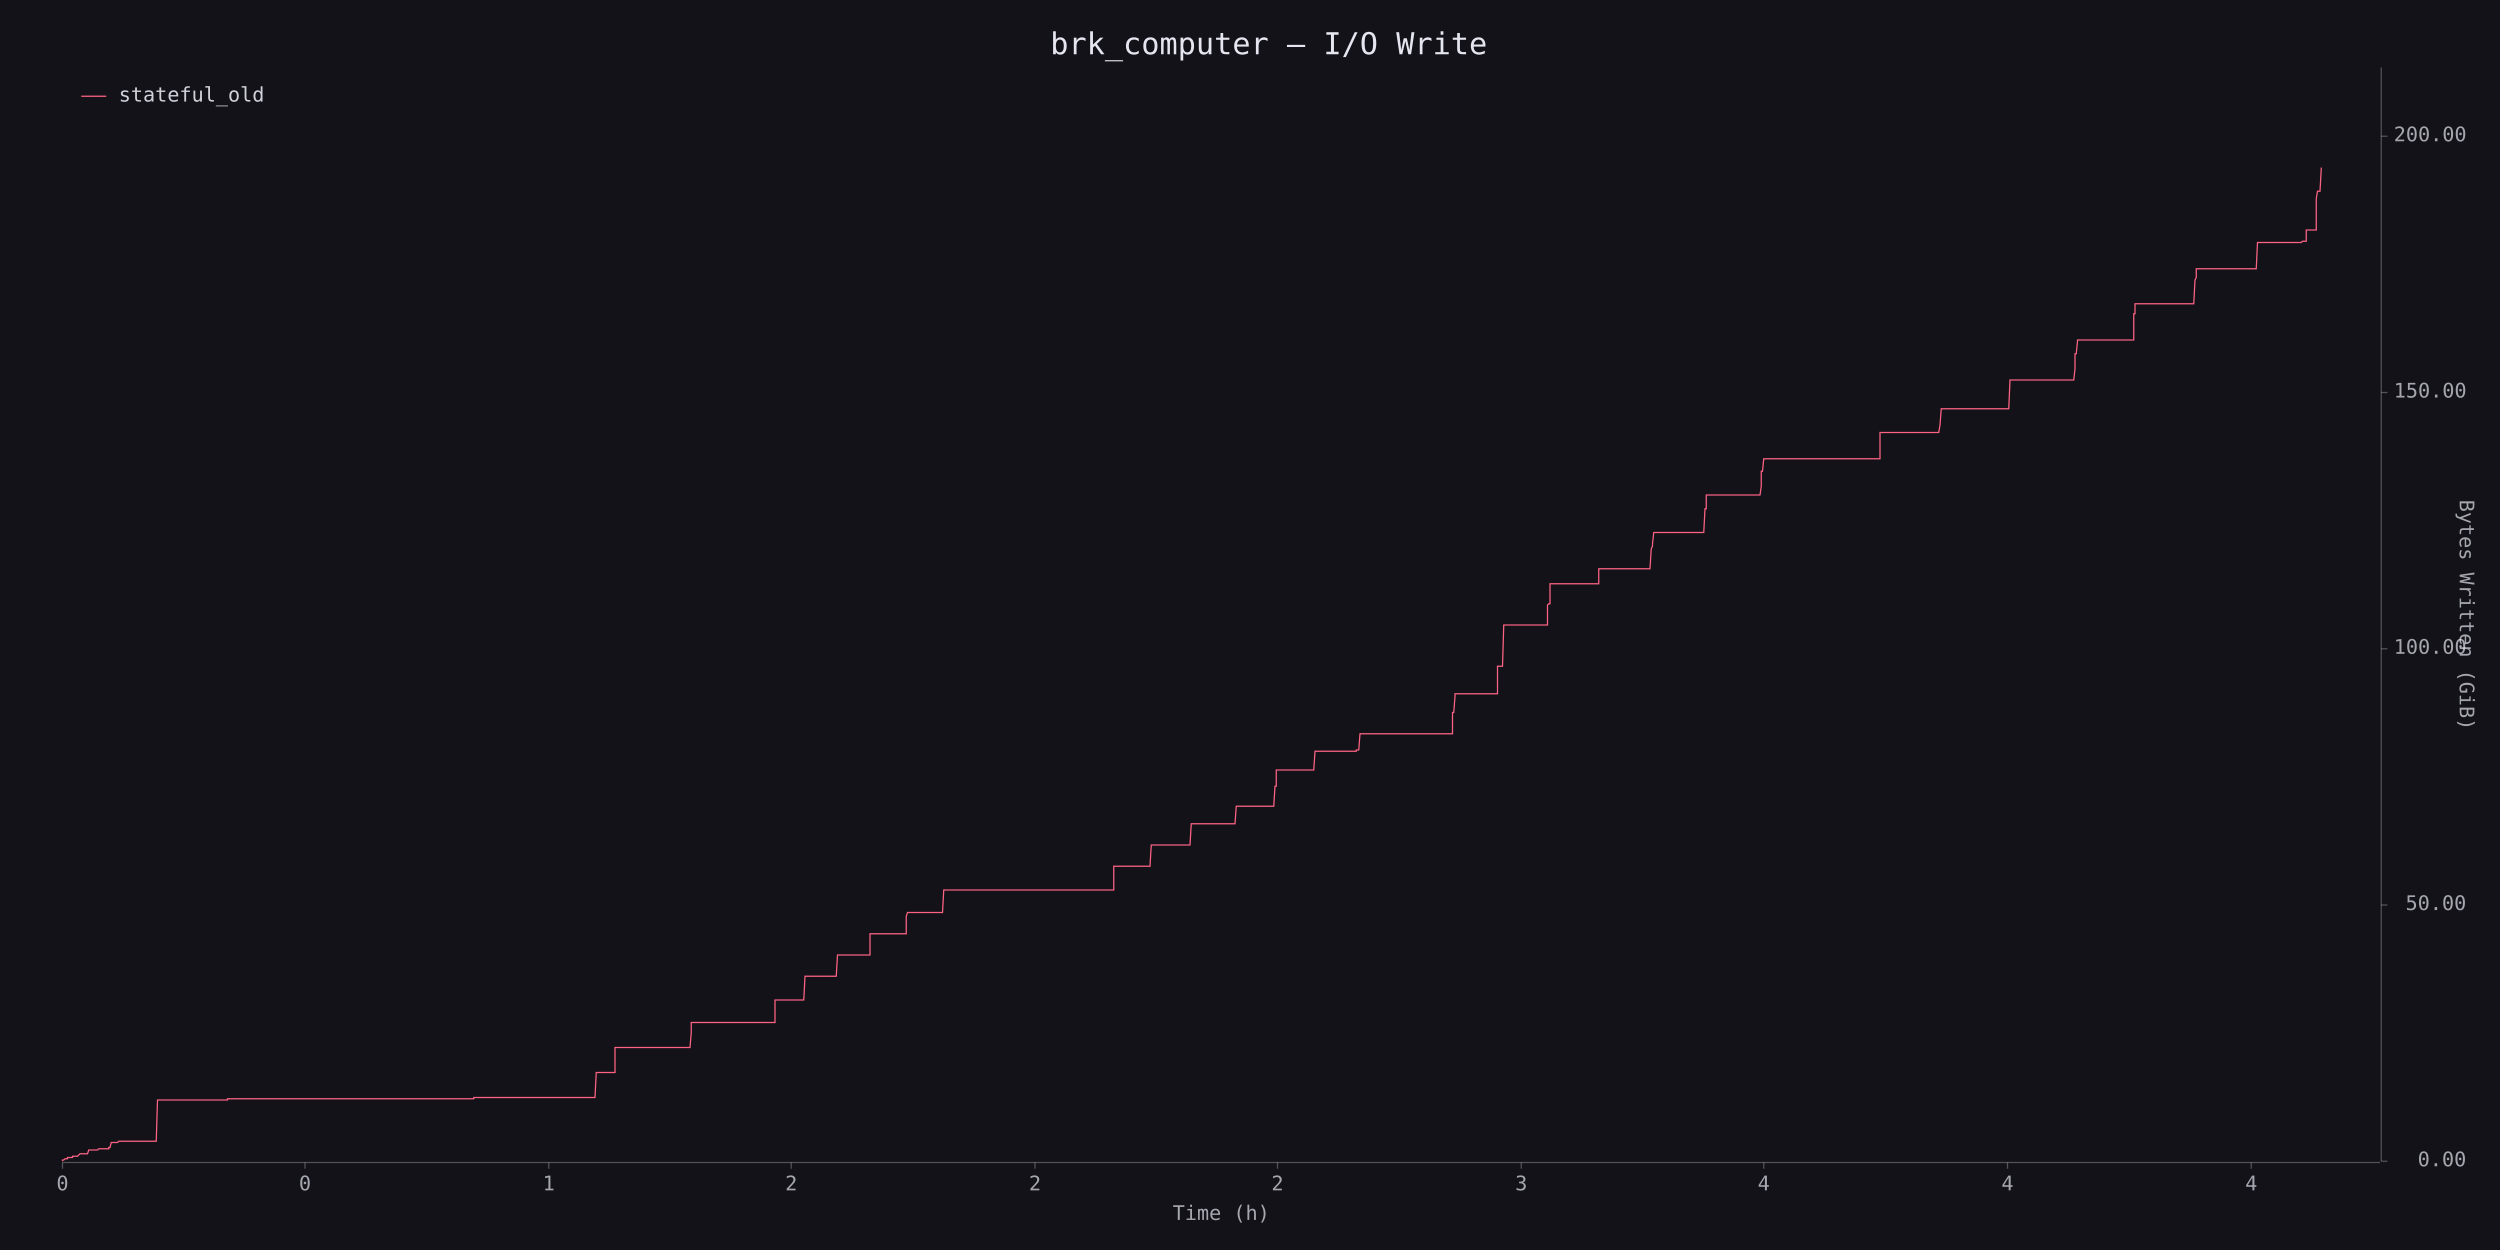
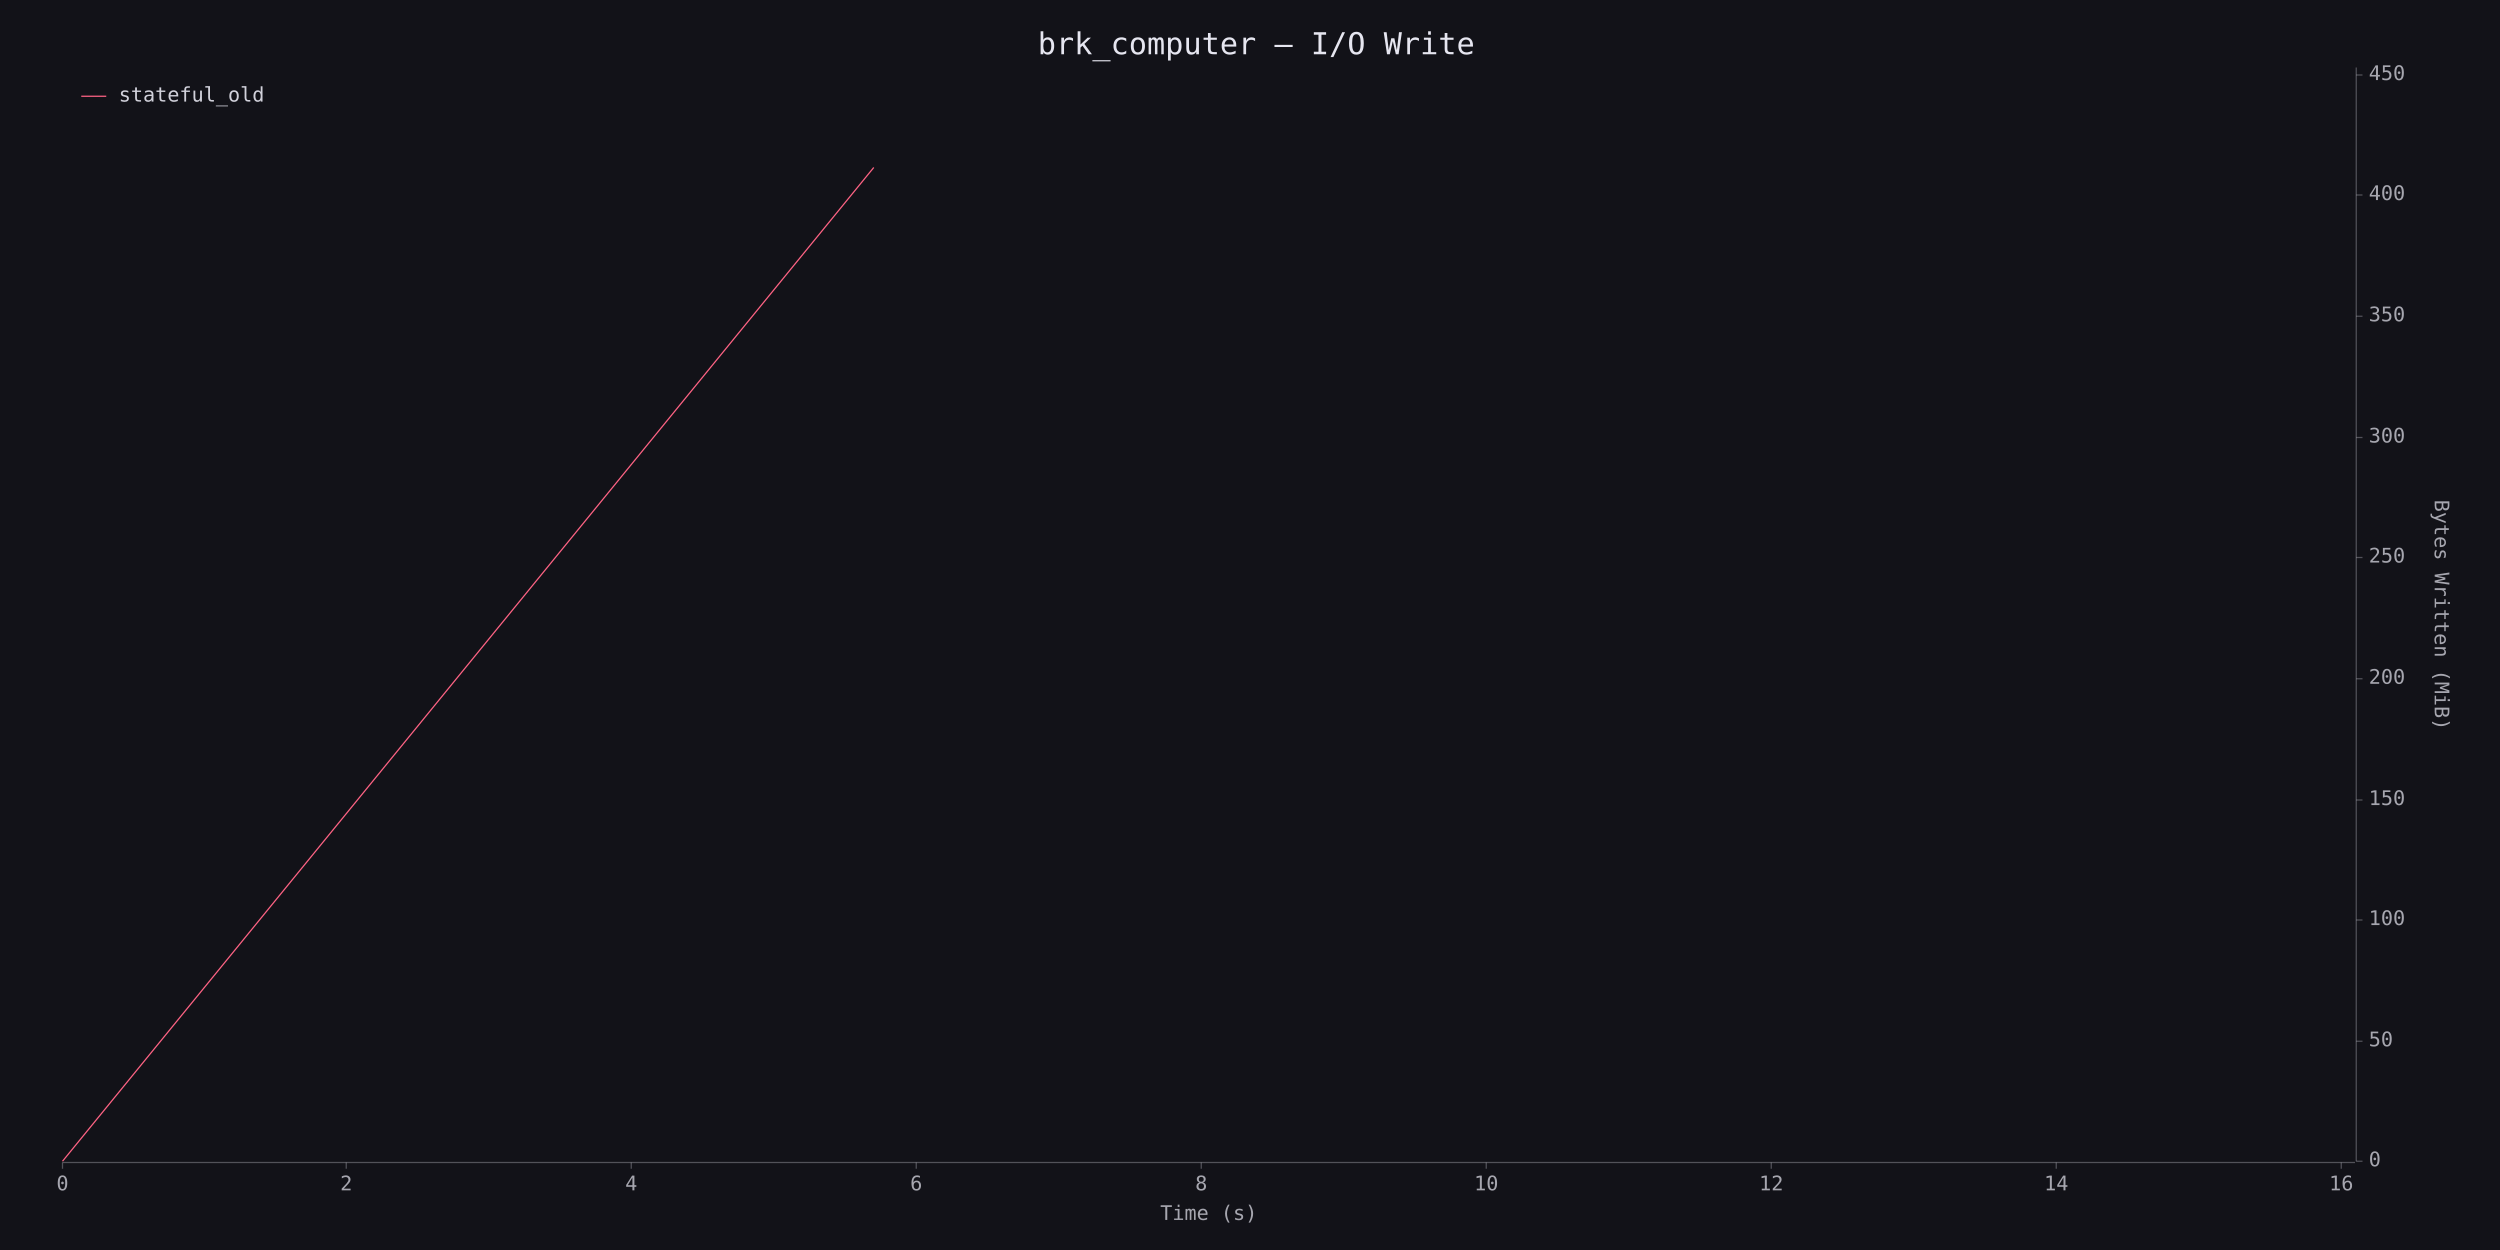
<svg xmlns="http://www.w3.org/2000/svg" width="2000" height="1000" viewBox="0 0 2000 1000">
  <rect x="0" y="0" width="2000" height="1000" opacity="1" fill="#121218" stroke="none" />
-   <text x="1015" y="25" dy="0.76em" text-anchor="middle" font-family="monospace" font-size="24.194" opacity="1" fill="#E6E6F0">
+   <text x="1005" y="25" dy="0.76em" text-anchor="middle" font-family="monospace" font-size="24.194" opacity="1" fill="#E6E6F0">
brk_computer — I/O Write
</text>
-   <text x="977" y="980" dy="-0.5ex" text-anchor="middle" font-family="monospace" font-size="16.129" opacity="0.7" fill="#E6E6F0">
- Time (h)
+   <text x="967" y="980" dy="-0.5ex" text-anchor="middle" font-family="monospace" font-size="16.129" opacity="0.7" fill="#E6E6F0">
+ Time (s)
</text>
-   <text x="1980" y="492" dy="0.76em" text-anchor="middle" font-family="monospace" font-size="16.129" opacity="0.7" fill="#E6E6F0" transform="rotate(90, 1980, 492)">
- Bytes Written (GiB)
+   <text x="1960" y="492" dy="0.76em" text-anchor="middle" font-family="monospace" font-size="16.129" opacity="0.7" fill="#E6E6F0" transform="rotate(90, 1960, 492)">
+ Bytes Written (MiB)
</text>
-   <polyline fill="none" opacity="0.3" stroke="#E6E6F0" stroke-width="1" points="50,930 1904,930 " />
+   <polyline fill="none" opacity="0.3" stroke="#E6E6F0" stroke-width="1" points="50,930 1884,930 " />
  <text x="50" y="940" dy="0.76em" text-anchor="middle" font-family="monospace" font-size="16.129" opacity="0.7" fill="#E6E6F0">
0
</text>
  <polyline fill="none" opacity="0.3" stroke="#E6E6F0" stroke-width="1" points="50,930 50,935 " />
-   <text x="244" y="940" dy="0.76em" text-anchor="middle" font-family="monospace" font-size="16.129" opacity="0.7" fill="#E6E6F0">
+   <text x="277" y="940" dy="0.76em" text-anchor="middle" font-family="monospace" font-size="16.129" opacity="0.7" fill="#E6E6F0">
+ 2
+ </text>
+   <polyline fill="none" opacity="0.3" stroke="#E6E6F0" stroke-width="1" points="277,930 277,935 " />
+   <text x="505" y="940" dy="0.76em" text-anchor="middle" font-family="monospace" font-size="16.129" opacity="0.7" fill="#E6E6F0">
+ 4
+ </text>
+   <polyline fill="none" opacity="0.3" stroke="#E6E6F0" stroke-width="1" points="505,930 505,935 " />
+   <text x="733" y="940" dy="0.76em" text-anchor="middle" font-family="monospace" font-size="16.129" opacity="0.7" fill="#E6E6F0">
+ 6
+ </text>
+   <polyline fill="none" opacity="0.3" stroke="#E6E6F0" stroke-width="1" points="733,930 733,935 " />
+   <text x="961" y="940" dy="0.76em" text-anchor="middle" font-family="monospace" font-size="16.129" opacity="0.7" fill="#E6E6F0">
+ 8
+ </text>
+   <polyline fill="none" opacity="0.3" stroke="#E6E6F0" stroke-width="1" points="961,930 961,935 " />
+   <text x="1189" y="940" dy="0.76em" text-anchor="middle" font-family="monospace" font-size="16.129" opacity="0.7" fill="#E6E6F0">
+ 10
+ </text>
+   <polyline fill="none" opacity="0.3" stroke="#E6E6F0" stroke-width="1" points="1189,930 1189,935 " />
+   <text x="1417" y="940" dy="0.76em" text-anchor="middle" font-family="monospace" font-size="16.129" opacity="0.7" fill="#E6E6F0">
+ 12
+ </text>
+   <polyline fill="none" opacity="0.3" stroke="#E6E6F0" stroke-width="1" points="1417,930 1417,935 " />
+   <text x="1645" y="940" dy="0.76em" text-anchor="middle" font-family="monospace" font-size="16.129" opacity="0.7" fill="#E6E6F0">
+ 14
+ </text>
+   <polyline fill="none" opacity="0.3" stroke="#E6E6F0" stroke-width="1" points="1645,930 1645,935 " />
+   <text x="1873" y="940" dy="0.76em" text-anchor="middle" font-family="monospace" font-size="16.129" opacity="0.7" fill="#E6E6F0">
+ 16
+ </text>
+   <polyline fill="none" opacity="0.3" stroke="#E6E6F0" stroke-width="1" points="1873,930 1873,935 " />
+   <polyline fill="none" opacity="0.3" stroke="#E6E6F0" stroke-width="1" points="1885,54 1885,929 " />
+   <text x="1895" y="929" dy="0.5ex" text-anchor="start" font-family="monospace" font-size="16.129" opacity="0.7" fill="#E6E6F0">
0
</text>
-   <polyline fill="none" opacity="0.3" stroke="#E6E6F0" stroke-width="1" points="244,930 244,935 " />
-   <text x="439" y="940" dy="0.76em" text-anchor="middle" font-family="monospace" font-size="16.129" opacity="0.7" fill="#E6E6F0">
- 1
+   <polyline fill="none" opacity="0.3" stroke="#E6E6F0" stroke-width="1" points="1885,929 1890,929 " />
+   <text x="1895" y="833" dy="0.5ex" text-anchor="start" font-family="monospace" font-size="16.129" opacity="0.7" fill="#E6E6F0">
+ 50
</text>
-   <polyline fill="none" opacity="0.3" stroke="#E6E6F0" stroke-width="1" points="439,930 439,935 " />
-   <text x="633" y="940" dy="0.76em" text-anchor="middle" font-family="monospace" font-size="16.129" opacity="0.7" fill="#E6E6F0">
- 2
+   <polyline fill="none" opacity="0.3" stroke="#E6E6F0" stroke-width="1" points="1885,833 1890,833 " />
+   <text x="1895" y="736" dy="0.5ex" text-anchor="start" font-family="monospace" font-size="16.129" opacity="0.7" fill="#E6E6F0">
+ 100
</text>
-   <polyline fill="none" opacity="0.3" stroke="#E6E6F0" stroke-width="1" points="633,930 633,935 " />
-   <text x="828" y="940" dy="0.76em" text-anchor="middle" font-family="monospace" font-size="16.129" opacity="0.7" fill="#E6E6F0">
- 2
+   <polyline fill="none" opacity="0.3" stroke="#E6E6F0" stroke-width="1" points="1885,736 1890,736 " />
+   <text x="1895" y="640" dy="0.5ex" text-anchor="start" font-family="monospace" font-size="16.129" opacity="0.7" fill="#E6E6F0">
+ 150
</text>
-   <polyline fill="none" opacity="0.3" stroke="#E6E6F0" stroke-width="1" points="828,930 828,935 " />
-   <text x="1022" y="940" dy="0.76em" text-anchor="middle" font-family="monospace" font-size="16.129" opacity="0.7" fill="#E6E6F0">
- 2
+   <polyline fill="none" opacity="0.3" stroke="#E6E6F0" stroke-width="1" points="1885,640 1890,640 " />
+   <text x="1895" y="543" dy="0.5ex" text-anchor="start" font-family="monospace" font-size="16.129" opacity="0.7" fill="#E6E6F0">
+ 200
</text>
-   <polyline fill="none" opacity="0.3" stroke="#E6E6F0" stroke-width="1" points="1022,930 1022,935 " />
-   <text x="1217" y="940" dy="0.76em" text-anchor="middle" font-family="monospace" font-size="16.129" opacity="0.7" fill="#E6E6F0">
- 3
+   <polyline fill="none" opacity="0.3" stroke="#E6E6F0" stroke-width="1" points="1885,543 1890,543 " />
+   <text x="1895" y="446" dy="0.5ex" text-anchor="start" font-family="monospace" font-size="16.129" opacity="0.7" fill="#E6E6F0">
+ 250
</text>
-   <polyline fill="none" opacity="0.3" stroke="#E6E6F0" stroke-width="1" points="1217,930 1217,935 " />
-   <text x="1411" y="940" dy="0.76em" text-anchor="middle" font-family="monospace" font-size="16.129" opacity="0.7" fill="#E6E6F0">
- 4
+   <polyline fill="none" opacity="0.3" stroke="#E6E6F0" stroke-width="1" points="1885,446 1890,446 " />
+   <text x="1895" y="350" dy="0.5ex" text-anchor="start" font-family="monospace" font-size="16.129" opacity="0.7" fill="#E6E6F0">
+ 300
</text>
-   <polyline fill="none" opacity="0.3" stroke="#E6E6F0" stroke-width="1" points="1411,930 1411,935 " />
-   <text x="1606" y="940" dy="0.76em" text-anchor="middle" font-family="monospace" font-size="16.129" opacity="0.7" fill="#E6E6F0">
- 4
+   <polyline fill="none" opacity="0.3" stroke="#E6E6F0" stroke-width="1" points="1885,350 1890,350 " />
+   <text x="1895" y="253" dy="0.5ex" text-anchor="start" font-family="monospace" font-size="16.129" opacity="0.7" fill="#E6E6F0">
+ 350
</text>
-   <polyline fill="none" opacity="0.3" stroke="#E6E6F0" stroke-width="1" points="1606,930 1606,935 " />
-   <text x="1801" y="940" dy="0.76em" text-anchor="middle" font-family="monospace" font-size="16.129" opacity="0.7" fill="#E6E6F0">
- 4
+   <polyline fill="none" opacity="0.3" stroke="#E6E6F0" stroke-width="1" points="1885,253 1890,253 " />
+   <text x="1895" y="156" dy="0.5ex" text-anchor="start" font-family="monospace" font-size="16.129" opacity="0.7" fill="#E6E6F0">
+ 400
</text>
-   <polyline fill="none" opacity="0.3" stroke="#E6E6F0" stroke-width="1" points="1801,930 1801,935 " />
-   <polyline fill="none" opacity="0.3" stroke="#E6E6F0" stroke-width="1" points="1905,54 1905,929 " />
-   <text x="1973" y="929" dy="0.5ex" text-anchor="end" font-family="monospace" font-size="16.129" opacity="0.7" fill="#E6E6F0">
- 0.00
+   <polyline fill="none" opacity="0.3" stroke="#E6E6F0" stroke-width="1" points="1885,156 1890,156 " />
+   <text x="1895" y="60" dy="0.5ex" text-anchor="start" font-family="monospace" font-size="16.129" opacity="0.7" fill="#E6E6F0">
+ 450
</text>
-   <polyline fill="none" opacity="0.3" stroke="#E6E6F0" stroke-width="1" points="1905,929 1910,929 " />
-   <text x="1973" y="724" dy="0.5ex" text-anchor="end" font-family="monospace" font-size="16.129" opacity="0.7" fill="#E6E6F0">
- 50.00
- </text>
-   <polyline fill="none" opacity="0.3" stroke="#E6E6F0" stroke-width="1" points="1905,724 1910,724 " />
-   <text x="1915" y="519" dy="0.5ex" text-anchor="start" font-family="monospace" font-size="16.129" opacity="0.7" fill="#E6E6F0">
- 100.00
- </text>
-   <polyline fill="none" opacity="0.3" stroke="#E6E6F0" stroke-width="1" points="1905,519 1910,519 " />
-   <text x="1915" y="314" dy="0.5ex" text-anchor="start" font-family="monospace" font-size="16.129" opacity="0.7" fill="#E6E6F0">
- 150.00
- </text>
-   <polyline fill="none" opacity="0.3" stroke="#E6E6F0" stroke-width="1" points="1905,314 1910,314 " />
-   <text x="1915" y="109" dy="0.5ex" text-anchor="start" font-family="monospace" font-size="16.129" opacity="0.7" fill="#E6E6F0">
- 200.00
- </text>
-   <polyline fill="none" opacity="0.3" stroke="#E6E6F0" stroke-width="1" points="1905,109 1910,109 " />
-   <polyline fill="none" opacity="1" stroke="#FF6384" stroke-width="1" points="50,929 50,928 51,928 51,928 52,927 53,927 53,927 54,927 54,926 55,926 56,926 56,926 57,926 58,926 58,925 59,925 59,925 60,925 61,925 61,925 62,925 63,924 63,924 64,923 64,923 65,923 66,923 66,923 67,923 68,923 68,923 69,923 69,923 70,923 71,920 71,920 72,920 72,920 73,920 74,920 74,920 75,920 76,920 76,920 77,920 77,920 78,920 79,919 79,919 80,919 81,919 81,919 82,919 82,919 83,919 84,919 84,919 85,919 86,919 86,919 87,919 87,918 88,918 89,914 89,914 90,914 91,914 91,914 92,914 92,914 93,914 94,914 94,914 95,913 95,913 96,913 97,913 97,913 98,913 99,913 99,913 100,913 100,913 101,913 102,913 102,913 103,913 104,913 104,913 105,913 105,913 106,913 107,913 107,913 108,913 109,913 109,913 110,913 110,913 111,913 112,913 112,913 113,913 114,913 114,913 115,913 115,913 116,913 117,913 117,913 118,913 119,913 119,913 120,913 120,913 121,913 122,913 122,913 123,913 124,913 124,913 125,913 125,913 126,880 127,880 127,880 128,880 129,880 129,880 130,880 130,880 131,880 132,880 132,880 133,880 134,880 134,880 135,880 135,880 136,880 137,880 137,880 138,880 139,880 139,880 140,880 140,880 141,880 142,880 142,880 143,880 144,880 144,880 145,880 145,880 146,880 147,880 147,880 148,880 149,880 149,880 150,880 150,880 151,880 152,880 152,880 153,880 154,880 154,880 155,880 155,880 156,880 157,880 157,880 158,880 159,880 159,880 160,880 161,880 161,880 162,880 162,880 163,880 164,880 164,880 165,880 165,880 166,880 167,880 167,880 168,880 169,880 169,880 170,880 171,880 171,880 172,880 173,880 173,880 174,880 174,880 175,880 176,880 176,880 177,880 177,880 178,880 179,880 179,880 180,880 181,880 181,880 182,880 182,879 183,879 184,879 184,879 185,879 186,879 186,879 187,879 187,879 188,879 189,879 189,879 190,879 191,879 191,879 192,879 192,879 193,879 194,879 194,879 195,879 195,879 196,879 197,879 197,879 198,879 199,879 199,879 200,879 200,879 201,879 202,879 202,879 203,879 204,879 204,879 205,879 205,879 206,879 207,879 207,879 208,879 209,879 209,879 210,879 210,879 211,879 212,879 212,879 213,879 214,879 214,879 215,879 215,879 216,879 217,879 217,879 218,879 218,879 219,879 220,879 220,879 221,879 222,879 222,879 223,879 223,879 224,879 225,879 225,879 226,879 227,879 227,879 228,879 228,879 229,879 230,879 230,879 231,879 232,879 232,879 233,879 233,879 234,879 235,879 235,879 236,879 237,879 237,879 238,879 238,879 239,879 240,879 240,879 241,879 241,879 242,879 243,879 243,879 244,879 245,879 245,879 246,879 246,879 247,879 248,879 248,879 249,879 250,879 250,879 251,879 251,879 252,879 253,879 253,879 254,879 255,879 255,879 256,879 256,879 257,879 258,879 258,879 259,879 260,879 260,879 261,879 261,879 262,879 263,879 263,879 264,879 264,879 265,879 266,879 266,879 267,879 268,879 268,879 269,879 269,879 270,879 271,879 271,879 272,879 273,879 273,879 274,879 274,879 275,879 276,879 276,879 277,879 278,879 278,879 279,879 279,879 280,879 281,879 281,879 282,879 283,879 283,879 284,879 284,879 285,879 286,879 286,879 287,879 288,879 288,879 289,879 289,879 290,879 291,879 291,879 292,879 293,879 293,879 294,879 294,879 295,879 296,879 296,879 297,879 298,879 298,879 299,879 299,879 300,879 301,879 301,879 302,879 303,879 303,879 304,879 304,879 305,879 306,879 306,879 307,879 308,879 308,879 309,879 309,879 310,879 311,879 311,879 312,879 313,879 313,879 314,879 314,879 315,879 316,879 316,879 317,879 318,879 318,879 319,879 319,879 320,879 321,879 321,879 322,879 323,879 323,879 324,879 324,879 325,879 326,879 326,879 327,879 328,879 328,879 329,879 329,879 330,879 331,879 331,879 332,879 333,879 333,879 334,879 334,879 335,879 336,879 336,879 337,879 338,879 338,879 339,879 339,879 340,879 341,879 341,879 342,879 343,879 343,879 344,879 344,879 345,879 346,879 346,879 347,879 348,879 348,879 349,879 349,879 350,879 351,879 351,879 352,879 353,879 353,879 354,879 354,879 355,879 356,879 356,879 357,879 358,879 358,879 359,879 359,879 360,879 361,879 361,879 362,879 363,879 363,879 364,879 364,879 365,879 366,879 366,879 367,879 368,879 368,879 369,879 369,879 370,879 371,879 371,879 372,879 373,879 373,879 374,879 374,879 375,879 376,879 376,879 377,879 378,879 378,879 379,879 379,878 380,878 381,878 381,878 382,878 383,878 383,878 384,878 384,878 385,878 386,878 386,878 387,878 388,878 388,878 389,878 389,878 390,878 391,878 391,878 392,878 393,878 393,878 394,878 395,878 395,878 396,878 396,878 397,878 398,878 398,878 399,878 400,878 400,878 401,878 401,878 402,878 403,878 403,878 404,878 405,878 405,878 406,878 406,878 407,878 408,878 408,878 409,878 410,878 410,878 411,878 411,878 412,878 413,878 413,878 414,878 415,878 415,878 416,878 416,878 417,878 418,878 418,878 419,878 420,878 420,878 421,878 421,878 422,878 423,878 423,878 424,878 425,878 425,878 426,878 426,878 427,878 428,878 428,878 429,878 430,878 430,878 431,878 431,878 432,878 433,878 433,878 434,878 435,878 435,878 436,878 436,878 437,878 438,878 438,878 439,878 440,878 440,878 441,878 441,878 442,878 443,878 443,878 444,878 445,878 445,878 446,878 447,878 447,878 448,878 449,878 449,878 450,878 450,878 451,878 452,878 452,878 453,878 454,878 454,878 455,878 456,878 456,878 457,878 458,878 458,878 459,878 460,878 460,878 461,878 461,878 462,878 463,878 463,878 464,878 465,878 465,878 466,878 467,878 467,878 468,878 469,878 469,878 470,878 470,878 471,878 472,878 472,878 473,878 474,878 474,878 475,878 476,878 476,878 477,858 478,858 478,858 479,858 480,858 480,858 481,858 481,858 482,858 483,858 483,858 484,858 485,858 485,858 486,858 487,858 487,858 488,858 489,858 489,858 490,858 491,858 491,858 492,858 492,838 493,838 494,838 494,838 495,838 496,838 496,838 497,838 497,838 498,838 499,838 499,838 500,838 501,838 501,838 502,838 502,838 503,838 504,838 504,838 505,838 506,838 506,838 507,838 507,838 508,838 509,838 509,838 510,838 511,838 511,838 512,838 512,838 513,838 514,838 514,838 515,838 516,838 516,838 517,838 518,838 518,838 519,838 519,838 520,838 521,838 521,838 522,838 523,838 523,838 524,838 524,838 525,838 526,838 526,838 527,838 528,838 528,838 529,838 529,838 530,838 531,838 531,838 532,838 533,838 533,838 534,838 534,838 535,838 536,838 536,838 537,838 538,838 538,838 539,838 539,838 540,838 541,838 541,838 542,838 543,838 543,838 544,838 544,838 545,838 546,838 546,838 547,838 548,838 548,838 549,838 549,838 550,838 551,838 551,838 552,838 553,826 553,818 554,818 554,818 555,818 556,818 556,818 557,818 558,818 558,818 559,818 560,818 560,818 561,818 561,818 562,818 563,818 563,818 564,818 565,818 565,818 566,818 566,818 567,818 568,818 568,818 569,818 570,818 570,818 571,818 571,818 572,818 573,818 573,818 574,818 575,818 575,818 576,818 576,818 577,818 578,818 578,818 579,818 580,818 580,818 581,818 581,818 582,818 583,818 583,818 584,818 585,818 585,818 586,818 586,818 587,818 588,818 588,818 589,818 590,818 590,818 591,818 592,818 592,818 593,818 593,818 594,818 595,818 595,818 596,818 597,818 597,818 598,818 598,818 599,818 600,818 600,818 601,818 602,818 602,818 603,818 603,818 604,818 605,818 605,818 606,818 607,818 607,818 608,818 608,818 609,818 610,818 610,818 611,818 612,818 612,818 613,818 613,818 614,818 615,818 615,818 616,818 617,818 617,818 618,818 618,818 619,818 620,818 620,800 621,800 622,800 622,800 623,800 623,800 624,800 625,800 625,800 626,800 627,800 627,800 628,800 628,800 629,800 630,800 630,800 631,800 632,800 632,800 633,800 634,800 634,800 635,800 635,800 636,800 637,800 637,800 638,800 639,800 639,800 640,800 640,800 641,800 642,800 642,800 643,800 644,781 644,781 645,781 645,781 646,781 647,781 647,781 648,781 649,781 649,781 650,781 650,781 651,781 652,781 652,781 653,781 654,781 654,781 655,781 655,781 656,781 657,781 657,781 658,781 659,781 659,781 660,781 660,781 661,781 662,781 662,781 663,781 664,781 664,781 665,781 666,781 666,781 667,781 667,781 668,781 669,781 669,781 670,764 671,764 671,764 672,764 672,764 673,764 674,764 674,764 675,764 676,764 676,764 677,764 677,764 678,764 679,764 679,764 680,764 681,764 681,764 682,764 682,764 683,764 684,764 684,764 685,764 686,764 686,764 687,764 687,764 688,764 689,764 689,764 690,764 691,764 691,764 692,764 692,764 693,764 694,764 694,764 695,764 696,764 696,747 697,747 697,747 698,747 699,747 699,747 700,747 701,747 701,747 702,747 703,747 703,747 704,747 704,747 705,747 706,747 706,747 707,747 708,747 708,747 709,747 709,747 710,747 711,747 711,747 712,747 713,747 713,747 714,747 715,747 715,747 716,747 716,747 717,747 718,747 718,747 719,747 720,747 720,747 721,747 721,747 722,747 723,747 723,747 724,747 725,747 725,733 726,730 726,730 727,730 728,730 728,730 729,730 730,730 730,730 731,730 731,730 732,730 733,730 733,730 734,730 735,730 735,730 736,730 736,730 737,730 738,730 738,730 739,730 740,730 740,730 741,730 741,730 742,730 743,730 743,730 744,730 745,730 745,730 746,730 746,730 747,730 748,730 748,730 749,730 750,730 750,730 751,730 752,730 752,730 753,730 753,730 754,730 755,712 755,712 756,712 757,712 757,712 758,712 758,712 759,712 760,712 760,712 761,712 762,712 762,712 763,712 763,712 764,712 765,712 765,712 766,712 767,712 767,712 768,712 768,712 769,712 770,712 770,712 771,712 772,712 772,712 773,712 774,712 774,712 775,712 775,712 776,712 777,712 777,712 778,712 779,712 779,712 780,712 780,712 781,712 782,712 782,712 783,712 784,712 784,712 785,712 785,712 786,712 787,712 787,712 788,712 789,712 789,712 790,712 790,712 791,712 792,712 792,712 793,712 794,712 794,712 795,712 795,712 796,712 797,712 797,712 798,712 799,712 799,712 800,712 800,712 801,712 802,712 802,712 803,712 804,712 804,712 805,712 806,712 806,712 807,712 807,712 808,712 809,712 809,712 810,712 811,712 811,712 812,712 812,712 813,712 814,712 814,712 815,712 816,712 816,712 817,712 817,712 818,712 819,712 819,712 820,712 821,712 821,712 822,712 822,712 823,712 824,712 824,712 825,712 826,712 826,712 827,712 827,712 828,712 829,712 829,712 830,712 831,712 831,712 832,712 832,712 833,712 834,712 834,712 835,712 836,712 836,712 837,712 837,712 838,712 839,712 839,712 840,712 841,712 841,712 842,712 842,712 843,712 844,712 844,712 845,712 846,712 846,712 847,712 847,712 848,712 849,712 849,712 850,712 851,712 851,712 852,712 852,712 853,712 854,712 854,712 855,712 856,712 856,712 857,712 858,712 858,712 859,712 860,712 860,712 861,712 861,712 862,712 863,712 863,712 864,712 865,712 865,712 866,712 867,712 867,712 868,712 869,712 869,712 870,712 870,712 871,712 872,712 872,712 873,712 874,712 874,712 875,712 875,712 876,712 877,712 877,712 878,712 879,712 879,712 880,712 881,712 881,712 882,712 882,712 883,712 884,712 884,712 885,712 886,712 886,712 887,712 887,712 888,712 889,712 889,712 890,712 891,712 891,693 892,693 892,693 893,693 894,693 894,693 895,693 896,693 896,693 897,693 897,693 898,693 899,693 899,693 900,693 901,693 901,693 902,693 902,693 903,693 904,693 904,693 905,693 906,693 906,693 907,693 907,693 908,693 909,693 909,693 910,693 911,693 911,693 912,693 912,693 913,693 914,693 914,693 915,693 916,693 916,693 917,693 917,693 918,693 919,693 919,693 920,693 921,676 921,676 922,676 923,676 923,676 924,676 924,676 925,676 926,676 926,676 927,676 928,676 928,676 929,676 930,676 930,676 931,676 931,676 932,676 933,676 933,676 934,676 935,676 935,676 936,676 937,676 937,676 938,676 939,676 939,676 940,676 940,676 941,676 942,676 942,676 943,676 944,676 944,676 945,676 946,676 946,676 947,676 948,676 948,676 949,676 949,676 950,676 951,676 951,676 952,676 953,659 953,659 954,659 954,659 955,659 956,659 956,659 957,659 958,659 958,659 959,659 959,659 960,659 961,659 961,659 962,659 963,659 963,659 964,659 964,659 965,659 966,659 966,659 967,659 968,659 968,659 969,659 969,659 970,659 971,659 971,659 972,659 973,659 973,659 974,659 974,659 975,659 976,659 976,659 977,659 978,659 978,659 979,659 979,659 980,659 981,659 981,659 982,659 983,659 983,659 984,659 984,659 985,659 986,659 986,659 987,659 988,659 988,659 989,645 989,645 990,645 991,645 991,645 992,645 993,645 993,645 994,645 994,645 995,645 996,645 996,645 997,645 998,645 998,645 999,645 1000,645 1000,645 1001,645 1001,645 1002,645 1003,645 1003,645 1004,645 1005,645 1005,645 1006,645 1007,645 1007,645 1008,645 1008,645 1009,645 1010,645 1010,645 1011,645 1012,645 1012,645 1013,645 1014,645 1014,645 1015,645 1016,645 1016,645 1017,645 1017,645 1018,645 1019,645 1019,645 1020,629 1021,629 1021,616 1022,616 1023,616 1023,616 1024,616 1025,616 1025,616 1026,616 1026,616 1027,616 1028,616 1028,616 1029,616 1030,616 1030,616 1031,616 1032,616 1032,616 1033,616 1034,616 1034,616 1035,616 1035,616 1036,616 1037,616 1037,616 1038,616 1039,616 1039,616 1040,616 1041,616 1041,616 1042,616 1043,616 1043,616 1044,616 1044,616 1045,616 1046,616 1046,616 1047,616 1048,616 1048,616 1049,616 1050,616 1050,616 1051,616 1051,616 1052,601 1053,601 1053,601 1054,601 1055,601 1055,601 1056,601 1057,601 1057,601 1058,601 1058,601 1059,601 1060,601 1060,601 1061,601 1062,601 1062,601 1063,601 1063,601 1064,601 1065,601 1065,601 1066,601 1067,601 1067,601 1068,601 1068,601 1069,601 1070,601 1070,601 1071,601 1072,601 1072,601 1073,601 1073,601 1074,601 1075,601 1075,601 1076,601 1077,601 1077,601 1078,601 1078,601 1079,601 1080,601 1080,601 1081,601 1082,601 1082,601 1083,601 1083,601 1084,601 1085,601 1085,600 1086,600 1087,600 1087,600 1088,587 1088,587 1089,587 1090,587 1090,587 1091,587 1092,587 1092,587 1093,587 1093,587 1094,587 1095,587 1095,587 1096,587 1097,587 1097,587 1098,587 1098,587 1099,587 1100,587 1100,587 1101,587 1102,587 1102,587 1103,587 1103,587 1104,587 1105,587 1105,587 1106,587 1107,587 1107,587 1108,587 1108,587 1109,587 1110,587 1110,587 1111,587 1112,587 1112,587 1113,587 1113,587 1114,587 1115,587 1115,587 1116,587 1117,587 1117,587 1118,587 1119,587 1119,587 1120,587 1120,587 1121,587 1122,587 1122,587 1123,587 1124,587 1124,587 1125,587 1125,587 1126,587 1127,587 1127,587 1128,587 1129,587 1129,587 1130,587 1130,587 1131,587 1132,587 1132,587 1133,587 1134,587 1134,587 1135,587 1135,587 1136,587 1137,587 1137,587 1138,587 1139,587 1139,587 1140,587 1140,587 1141,587 1142,587 1142,587 1143,587 1144,587 1144,587 1145,587 1145,587 1146,587 1147,587 1147,587 1148,587 1149,587 1149,587 1150,587 1151,587 1151,587 1152,587 1152,587 1153,587 1154,587 1154,587 1155,587 1156,587 1156,587 1157,587 1157,587 1158,587 1159,587 1159,587 1160,587 1161,587 1161,587 1162,587 1162,570 1163,570 1164,557 1164,555 1165,555 1166,555 1166,555 1167,555 1168,555 1168,555 1169,555 1169,555 1170,555 1171,555 1171,555 1172,555 1173,555 1173,555 1174,555 1174,555 1175,555 1176,555 1176,555 1177,555 1178,555 1178,555 1179,555 1179,555 1180,555 1181,555 1181,555 1182,555 1183,555 1183,555 1184,555 1184,555 1185,555 1186,555 1186,555 1187,555 1188,555 1188,555 1189,555 1189,555 1190,555 1191,555 1191,555 1192,555 1193,555 1193,555 1194,555 1195,555 1195,555 1196,555 1196,555 1197,555 1198,555 1198,533 1199,533 1200,533 1200,533 1201,533 1201,533 1202,533 1203,500 1203,500 1204,500 1205,500 1205,500 1206,500 1206,500 1207,500 1208,500 1208,500 1209,500 1210,500 1210,500 1211,500 1211,500 1212,500 1213,500 1213,500 1214,500 1215,500 1215,500 1216,500 1216,500 1217,500 1218,500 1218,500 1219,500 1220,500 1220,500 1221,500 1221,500 1222,500 1223,500 1223,500 1224,500 1225,500 1225,500 1226,500 1226,500 1227,500 1228,500 1228,500 1229,500 1230,500 1230,500 1231,500 1231,500 1232,500 1233,500 1233,500 1234,500 1235,500 1235,500 1236,500 1237,500 1237,500 1238,500 1238,484 1239,483 1240,483 1240,467 1241,467 1242,467 1242,467 1243,467 1243,467 1244,467 1245,467 1245,467 1246,467 1247,467 1247,467 1248,467 1248,467 1249,467 1250,467 1250,467 1251,467 1252,467 1252,467 1253,467 1253,467 1254,467 1255,467 1255,467 1256,467 1257,467 1257,467 1258,467 1259,467 1259,467 1260,467 1261,467 1261,467 1262,467 1262,467 1263,467 1264,467 1264,467 1265,467 1266,467 1266,467 1267,467 1267,467 1268,467 1269,467 1269,467 1270,467 1271,467 1271,467 1272,467 1273,467 1273,467 1274,467 1274,467 1275,467 1276,467 1276,467 1277,467 1278,467 1278,467 1279,467 1279,455 1280,455 1281,455 1281,455 1282,455 1283,455 1283,455 1284,455 1285,455 1285,455 1286,455 1286,455 1287,455 1288,455 1288,455 1289,455 1290,455 1290,455 1291,455 1291,455 1292,455 1293,455 1293,455 1294,455 1295,455 1295,455 1296,455 1296,455 1297,455 1298,455 1298,455 1299,455 1300,455 1300,455 1301,455 1302,455 1302,455 1303,455 1303,455 1304,455 1305,455 1305,455 1306,455 1307,455 1307,455 1308,455 1308,455 1309,455 1310,455 1310,455 1311,455 1312,455 1312,455 1313,455 1314,455 1314,455 1315,455 1315,455 1316,455 1317,455 1317,455 1318,455 1319,455 1319,455 1320,455 1320,455 1321,439 1322,437 1322,435 1323,426 1324,426 1324,426 1325,426 1326,426 1326,426 1327,426 1327,426 1328,426 1329,426 1329,426 1330,426 1331,426 1331,426 1332,426 1332,426 1333,426 1334,426 1334,426 1335,426 1336,426 1336,426 1337,426 1337,426 1338,426 1339,426 1339,426 1340,426 1341,426 1341,426 1342,426 1342,426 1343,426 1344,426 1344,426 1345,426 1346,426 1346,426 1347,426 1348,426 1348,426 1349,426 1349,426 1350,426 1351,426 1351,426 1352,426 1353,426 1353,426 1354,426 1354,426 1355,426 1356,426 1356,426 1357,426 1358,426 1358,426 1359,426 1359,426 1360,426 1361,426 1361,426 1362,426 1363,426 1363,426 1364,407 1365,407 1365,396 1366,396 1366,396 1367,396 1368,396 1368,396 1369,396 1370,396 1370,396 1371,396 1371,396 1372,396 1373,396 1373,396 1374,396 1375,396 1375,396 1376,396 1376,396 1377,396 1378,396 1378,396 1379,396 1380,396 1380,396 1381,396 1381,396 1382,396 1383,396 1383,396 1384,396 1385,396 1385,396 1386,396 1387,396 1387,396 1388,396 1388,396 1389,396 1390,396 1390,396 1391,396 1392,396 1392,396 1393,396 1394,396 1394,396 1395,396 1395,396 1396,396 1397,396 1397,396 1398,396 1399,396 1399,396 1400,396 1400,396 1401,396 1402,396 1402,396 1403,396 1404,396 1404,396 1405,396 1406,396 1406,396 1407,396 1407,396 1408,396 1409,389 1409,377 1410,377 1411,367 1411,367 1412,367 1412,367 1413,367 1414,367 1414,367 1415,367 1416,367 1416,367 1417,367 1417,367 1418,367 1419,367 1419,367 1420,367 1421,367 1421,367 1422,367 1423,367 1423,367 1424,367 1424,367 1425,367 1426,367 1426,367 1427,367 1428,367 1428,367 1429,367 1429,367 1430,367 1431,367 1431,367 1432,367 1433,367 1433,367 1434,367 1435,367 1435,367 1436,367 1437,367 1437,367 1438,367 1439,367 1439,367 1440,367 1440,367 1441,367 1442,367 1442,367 1443,367 1444,367 1444,367 1445,367 1446,367 1446,367 1447,367 1447,367 1448,367 1449,367 1449,367 1450,367 1451,367 1451,367 1452,367 1452,367 1453,367 1454,367 1454,367 1455,367 1456,367 1456,367 1457,367 1458,367 1458,367 1459,367 1459,367 1460,367 1461,367 1461,367 1462,367 1463,367 1463,367 1464,367 1464,367 1465,367 1466,367 1466,367 1467,367 1468,367 1468,367 1469,367 1469,367 1470,367 1471,367 1471,367 1472,367 1473,367 1473,367 1474,367 1474,367 1475,367 1476,367 1476,367 1477,367 1478,367 1478,367 1479,367 1480,367 1480,367 1481,367 1482,367 1482,367 1483,367 1484,367 1484,367 1485,367 1485,367 1486,367 1487,367 1487,367 1488,367 1489,367 1489,367 1490,367 1491,367 1491,367 1492,367 1493,367 1493,367 1494,367 1494,367 1495,367 1496,367 1496,367 1497,367 1498,367 1498,367 1499,367 1500,367 1500,367 1501,367 1502,367 1502,367 1503,367 1504,367 1504,346 1505,346 1506,346 1506,346 1507,346 1507,346 1508,346 1509,346 1509,346 1510,346 1511,346 1511,346 1512,346 1513,346 1513,346 1514,346 1515,346 1515,346 1516,346 1516,346 1517,346 1518,346 1518,346 1519,346 1520,346 1520,346 1521,346 1522,346 1522,346 1523,346 1524,346 1524,346 1525,346 1526,346 1526,346 1527,346 1527,346 1528,346 1529,346 1529,346 1530,346 1531,346 1531,346 1532,346 1533,346 1533,346 1534,346 1534,346 1535,346 1536,346 1536,346 1537,346 1538,346 1538,346 1539,346 1540,346 1540,346 1541,346 1541,346 1542,346 1543,346 1543,346 1544,346 1545,346 1545,346 1546,346 1546,346 1547,346 1548,346 1548,346 1549,346 1550,346 1550,346 1551,346 1551,346 1552,340 1553,327 1553,327 1554,327 1555,327 1555,327 1556,327 1557,327 1557,327 1558,327 1558,327 1559,327 1560,327 1560,327 1561,327 1562,327 1562,327 1563,327 1563,327 1564,327 1565,327 1565,327 1566,327 1567,327 1567,327 1568,327 1568,327 1569,327 1570,327 1570,327 1571,327 1572,327 1572,327 1573,327 1574,327 1574,327 1575,327 1575,327 1576,327 1577,327 1577,327 1578,327 1579,327 1579,327 1580,327 1580,327 1581,327 1582,327 1582,327 1583,327 1584,327 1584,327 1585,327 1585,327 1586,327 1587,327 1587,327 1588,327 1589,327 1589,327 1590,327 1591,327 1591,327 1592,327 1592,327 1593,327 1594,327 1594,327 1595,327 1596,327 1596,327 1597,327 1597,327 1598,327 1599,327 1599,327 1600,327 1601,327 1601,327 1602,327 1602,327 1603,327 1604,327 1604,327 1605,327 1606,327 1606,327 1607,327 1608,304 1608,304 1609,304 1609,304 1610,304 1611,304 1611,304 1612,304 1613,304 1613,304 1614,304 1614,304 1615,304 1616,304 1616,304 1617,304 1618,304 1618,304 1619,304 1619,304 1620,304 1621,304 1621,304 1622,304 1623,304 1623,304 1624,304 1624,304 1625,304 1626,304 1626,304 1627,304 1628,304 1628,304 1629,304 1630,304 1630,304 1631,304 1631,304 1632,304 1633,304 1633,304 1634,304 1635,304 1635,304 1636,304 1636,304 1637,304 1638,304 1638,304 1639,304 1640,304 1640,304 1641,304 1641,304 1642,304 1643,304 1643,304 1644,304 1645,304 1645,304 1646,304 1646,304 1647,304 1648,304 1648,304 1649,304 1650,304 1650,304 1651,304 1652,304 1652,304 1653,304 1653,304 1654,304 1655,304 1655,304 1656,304 1657,304 1657,304 1658,304 1659,304 1659,304 1660,295 1660,283 1661,283 1662,273 1662,272 1663,272 1664,272 1664,272 1665,272 1665,272 1666,272 1667,272 1667,272 1668,272 1669,272 1669,272 1670,272 1670,272 1671,272 1672,272 1672,272 1673,272 1674,272 1674,272 1675,272 1676,272 1676,272 1677,272 1677,272 1678,272 1679,272 1679,272 1680,272 1681,272 1681,272 1682,272 1682,272 1683,272 1684,272 1684,272 1685,272 1686,272 1686,272 1687,272 1687,272 1688,272 1689,272 1689,272 1690,272 1691,272 1691,272 1692,272 1693,272 1693,272 1694,272 1694,272 1695,272 1696,272 1696,272 1697,272 1698,272 1698,272 1699,272 1699,272 1700,272 1701,272 1701,272 1702,272 1703,272 1703,272 1704,272 1705,272 1705,272 1706,272 1707,272 1707,251 1708,251 1708,243 1709,243 1710,243 1710,243 1711,243 1712,243 1712,243 1713,243 1713,243 1714,243 1715,243 1715,243 1716,243 1717,243 1717,243 1718,243 1719,243 1719,243 1720,243 1720,243 1721,243 1722,243 1722,243 1723,243 1724,243 1724,243 1725,243 1726,243 1726,243 1727,243 1727,243 1728,243 1729,243 1729,243 1730,243 1731,243 1731,243 1732,243 1733,243 1733,243 1734,243 1734,243 1735,243 1736,243 1736,243 1737,243 1738,243 1738,243 1739,243 1739,243 1740,243 1741,243 1741,243 1742,243 1743,243 1743,243 1744,243 1745,243 1745,243 1746,243 1746,243 1747,243 1748,243 1748,243 1749,243 1750,243 1750,243 1751,243 1752,243 1752,243 1753,243 1753,243 1754,243 1755,243 1755,243 1756,224 1757,222 1757,215 1758,215 1758,215 1759,215 1760,215 1760,215 1761,215 1762,215 1762,215 1763,215 1763,215 1764,215 1765,215 1765,215 1766,215 1767,215 1767,215 1768,215 1769,215 1769,215 1770,215 1770,215 1771,215 1772,215 1772,215 1773,215 1774,215 1774,215 1775,215 1776,215 1776,215 1777,215 1777,215 1778,215 1779,215 1779,215 1780,215 1781,215 1781,215 1782,215 1783,215 1783,215 1784,215 1784,215 1785,215 1786,215 1786,215 1787,215 1788,215 1788,215 1789,215 1790,215 1790,215 1791,215 1791,215 1792,215 1793,215 1793,215 1794,215 1795,215 1795,215 1796,215 1796,215 1797,215 1798,215 1798,215 1799,215 1800,215 1800,215 1801,215 1802,215 1802,215 1803,215 1803,215 1804,215 1805,215 1805,215 1806,194 1807,194 1807,194 1808,194 1808,194 1809,194 1810,194 1810,194 1811,194 1812,194 1812,194 1813,194 1814,194 1814,194 1815,194 1815,194 1816,194 1817,194 1817,194 1818,194 1819,194 1819,194 1820,194 1821,194 1821,194 1822,194 1822,194 1823,194 1824,194 1824,194 1825,194 1826,194 1826,194 1827,194 1827,194 1828,194 1829,194 1829,194 1830,194 1831,194 1831,194 1832,194 1833,194 1833,194 1834,194 1834,194 1835,194 1836,194 1836,194 1837,194 1838,194 1838,194 1839,194 1839,194 1840,194 1841,194 1841,194 1842,193 1843,193 1843,193 1844,193 1845,193 1845,184 1846,184 1846,184 1847,184 1848,184 1848,184 1849,184 1850,184 1850,184 1851,184 1851,184 1852,184 1853,184 1853,159 1854,153 1855,153 1855,153 1856,153 1857,135 1857,134 " />
+   <polyline fill="none" opacity="0.3" stroke="#E6E6F0" stroke-width="1" points="1885,60 1890,60 " />
+   <polyline fill="none" opacity="1" stroke="#FF6384" stroke-width="1" points="50,929 699,134 " />
  <rect x="55" y="59" width="166" height="36" opacity="0.98" fill="#121218" stroke="none" />
  <rect x="55" y="59" width="166" height="36" opacity="1" fill="none" stroke="#121218" />
  <text x="95" y="69" dy="0.76em" text-anchor="start" font-family="monospace" font-size="16.129" opacity="0.9" fill="#E6E6F0">
stateful_old
</text>
  <polyline fill="none" opacity="1" stroke="#FF6384" stroke-width="1" points="65,77 85,77 " />
</svg>
